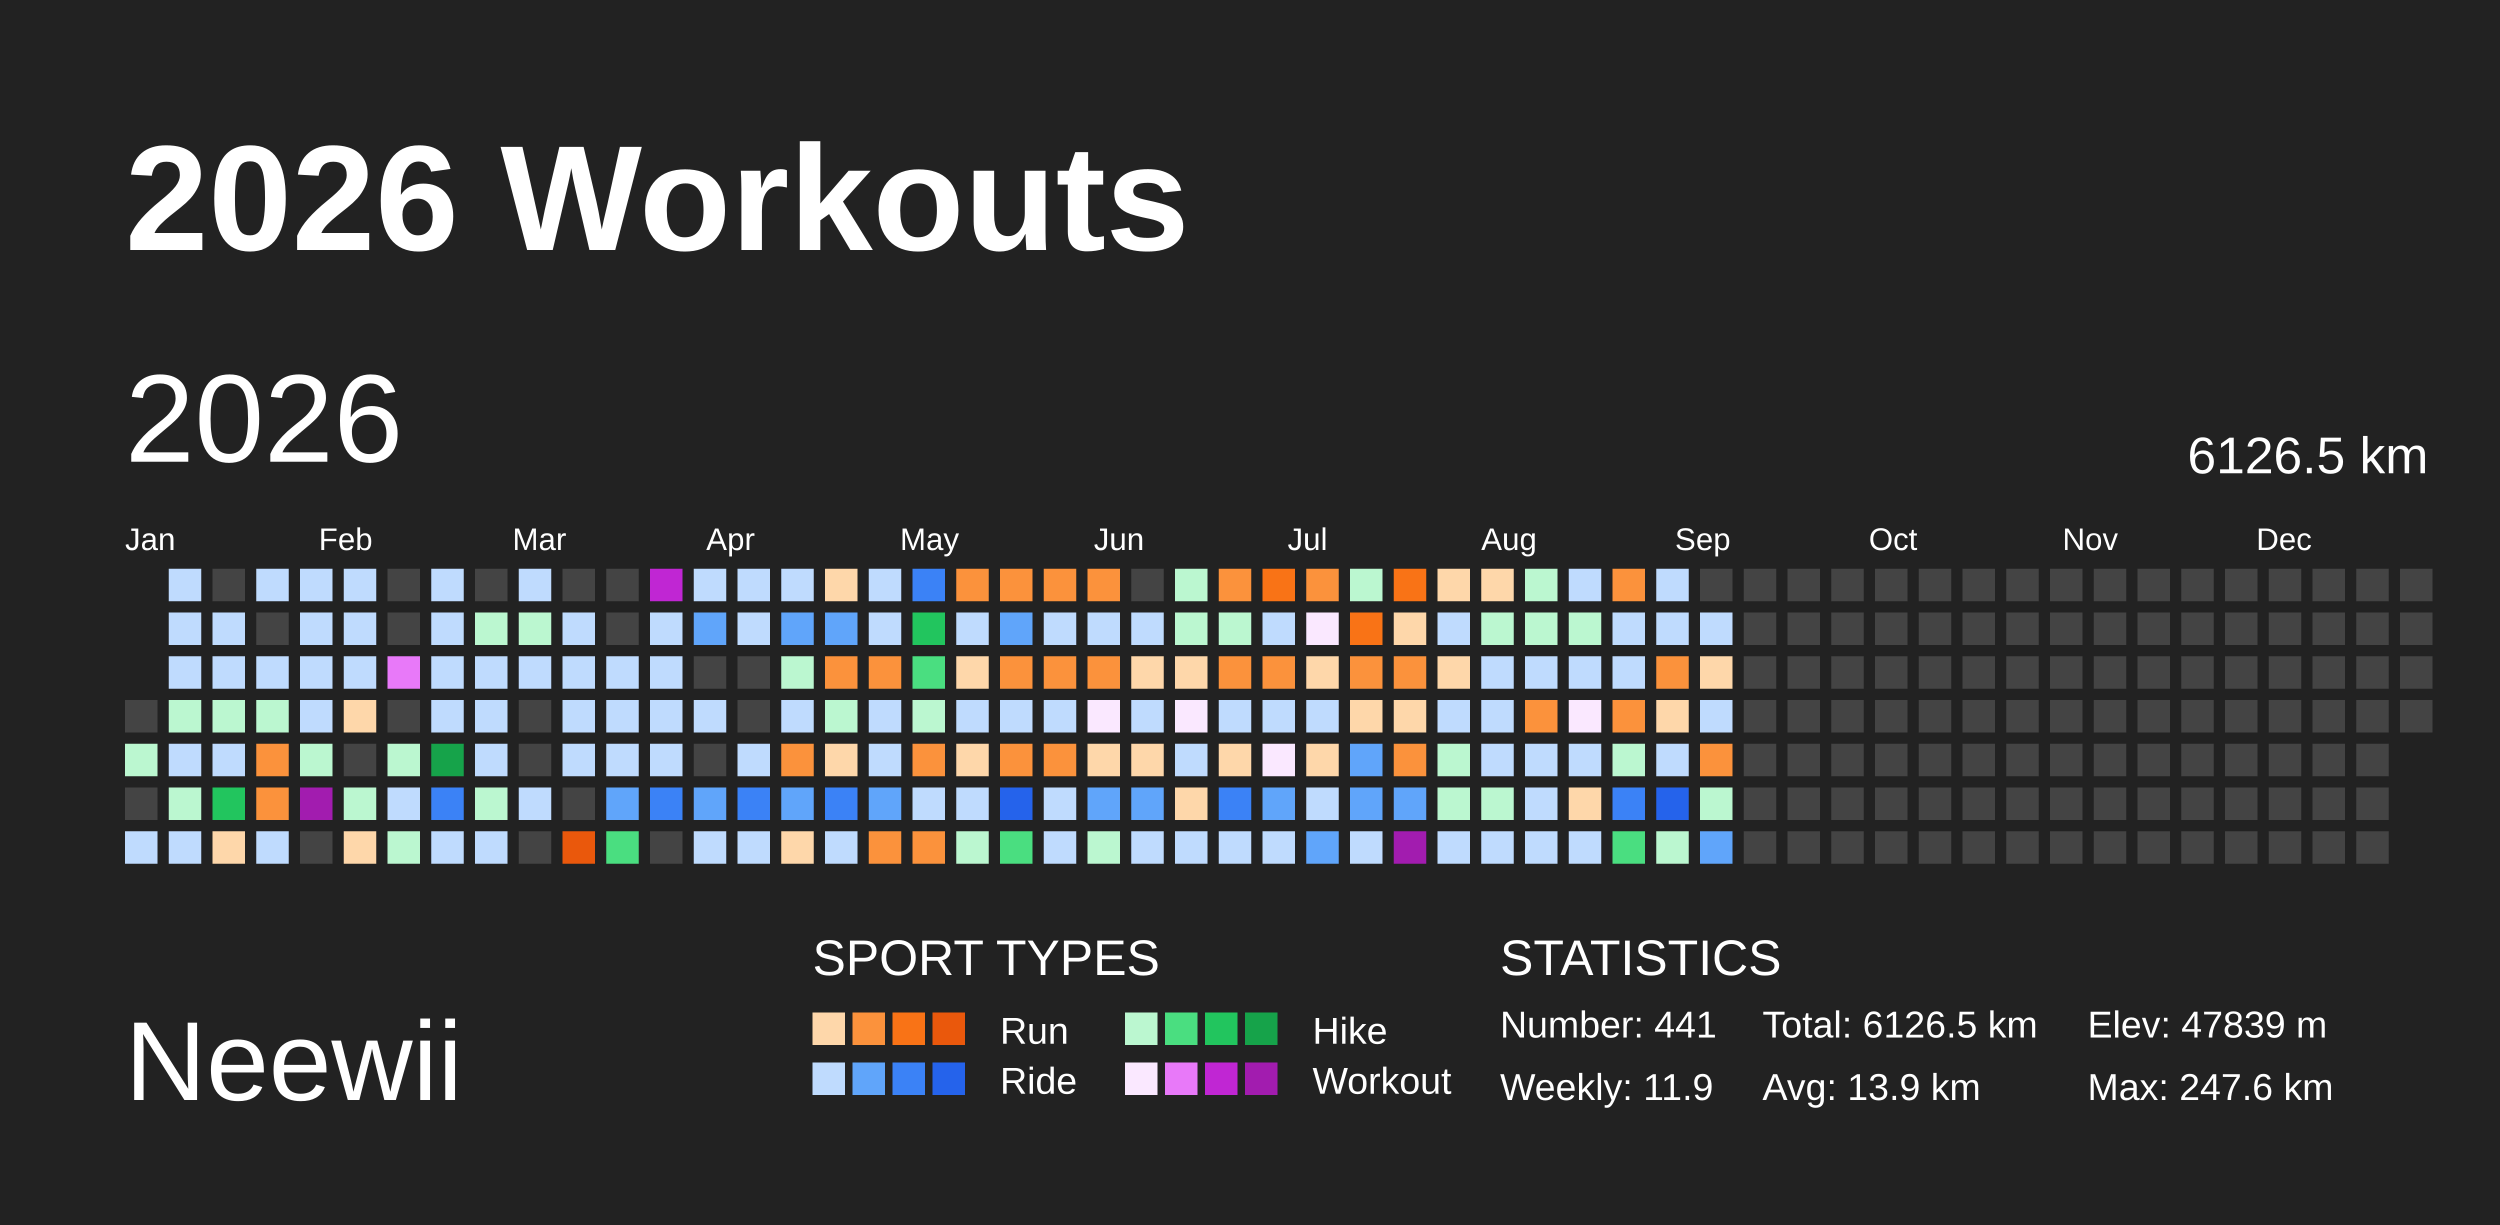
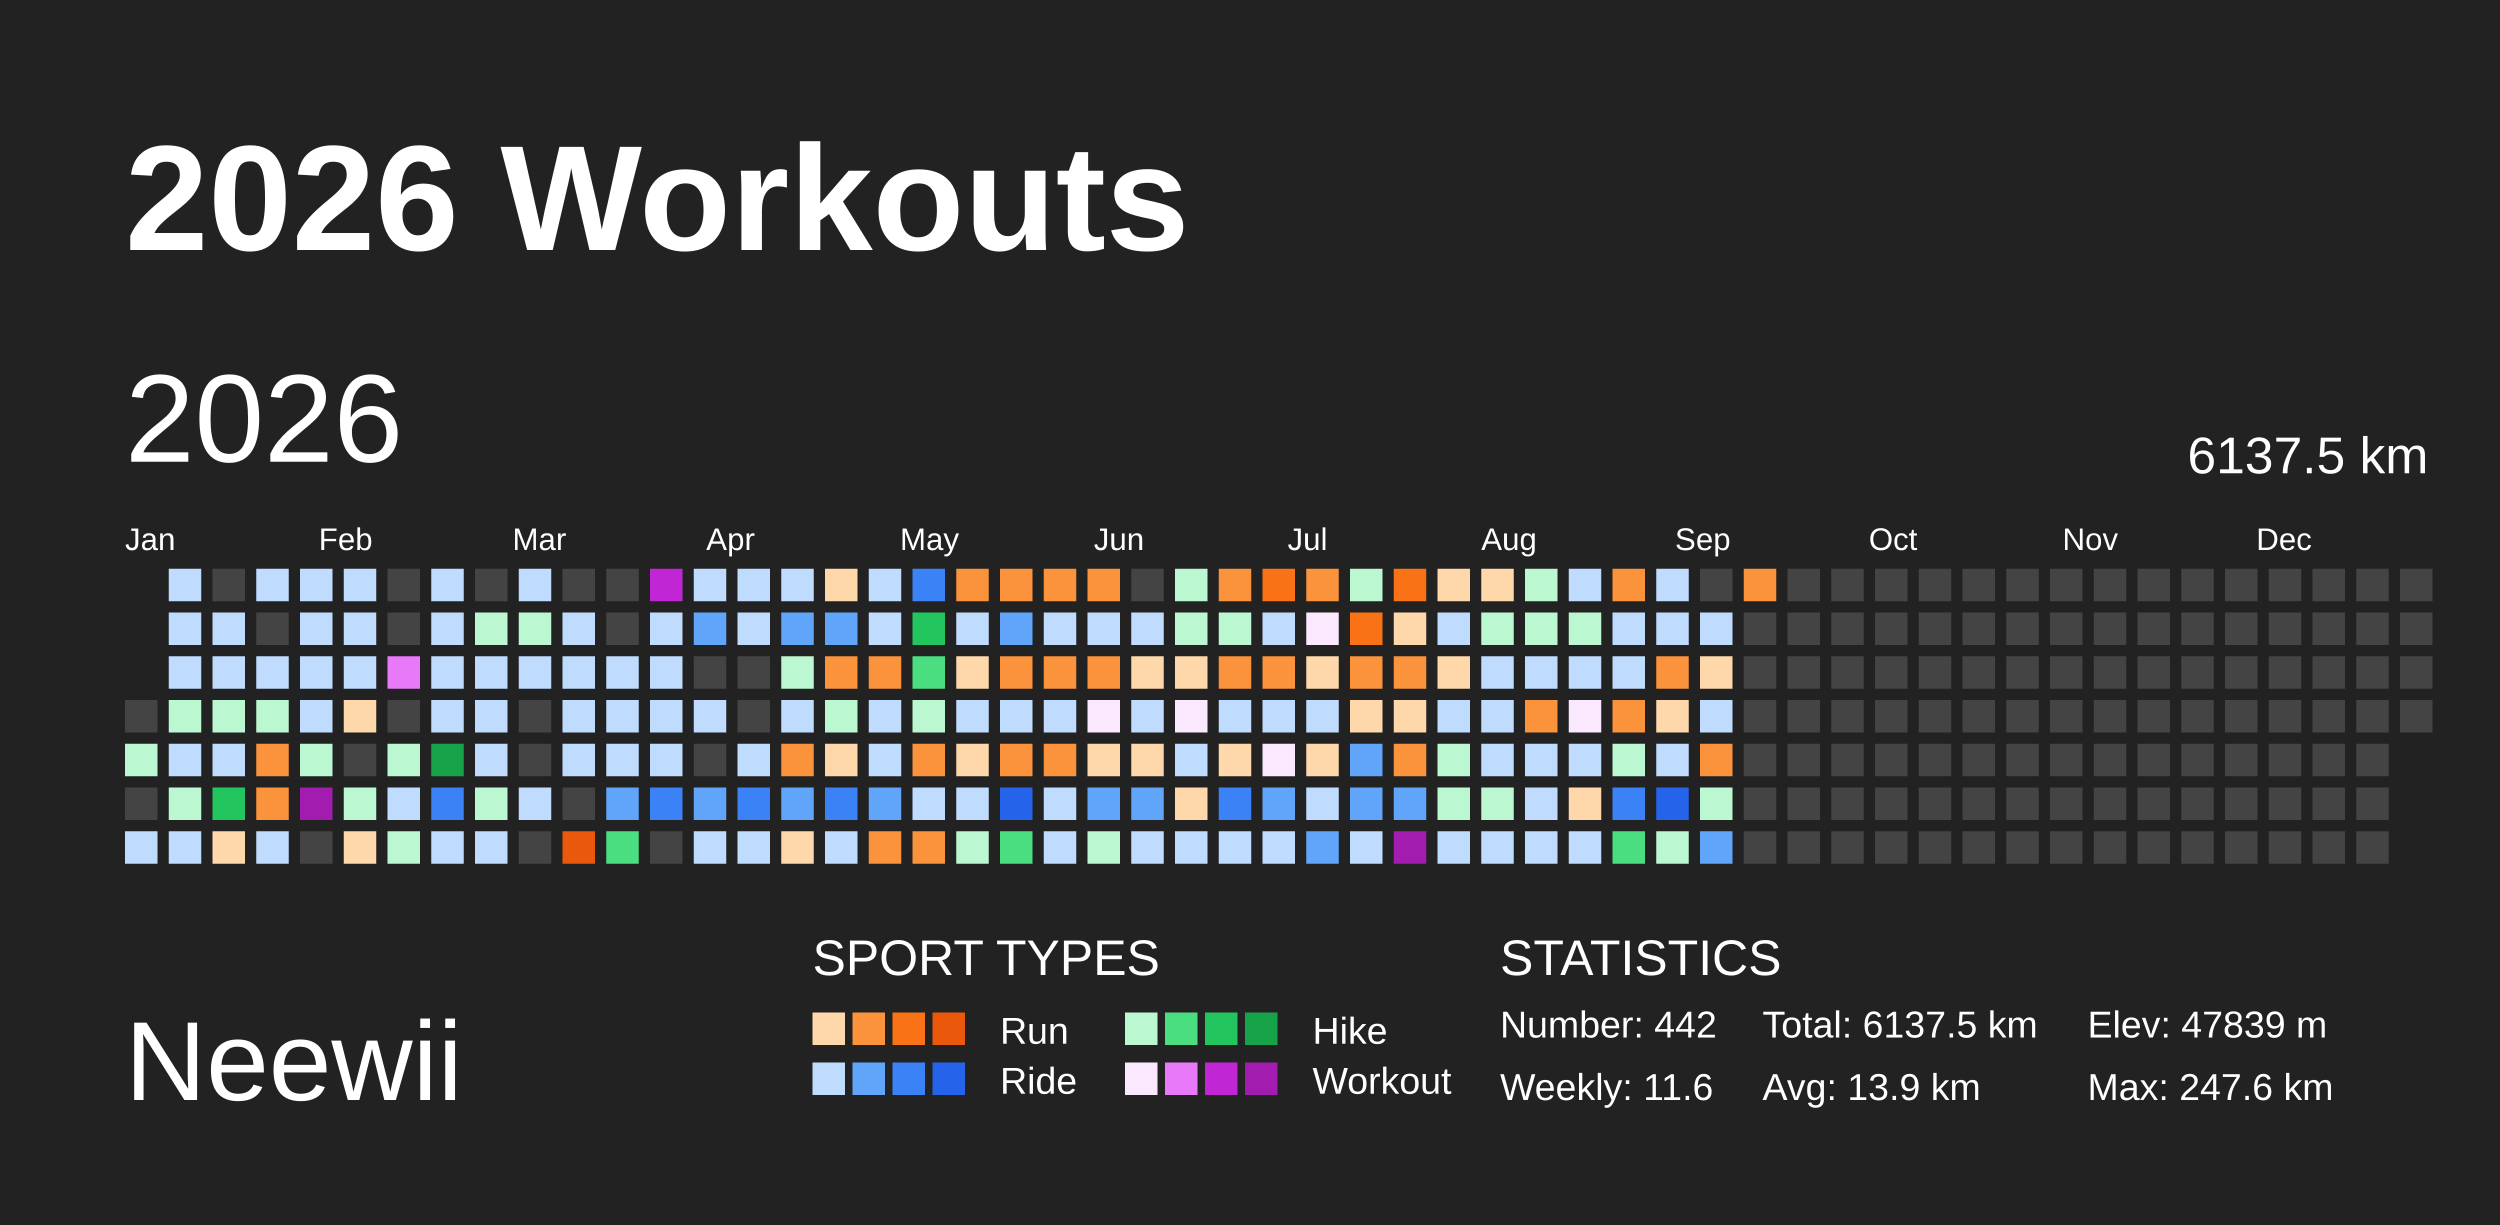
<svg xmlns="http://www.w3.org/2000/svg" baseProfile="full" height="98mm" version="1.1" viewBox="0,0,200,98" width="200mm">
  <defs />
  <rect fill="#222222" height="98" width="200" x="0" y="0" />
  <text fill="#FFFFFF" style="font-size:12px; font-family:Arial; font-weight:bold;" x="10" y="20">2026 Workouts</text>
  <text fill="#FFFFFF" style="font-size:9px; font-family:Arial" x="10" y="88">Neewii</text>
  <text fill="#FFFFFF" style="font-size:4px; font-family:Arial" x="65" y="78">SPORT TYPES</text>
  <rect fill="#fed7aa" height="2.6" width="2.6" x="65.0" y="81" />
  <rect fill="#fb923c" height="2.6" width="2.6" x="68.2" y="81" />
  <rect fill="#f97316" height="2.6" width="2.6" x="71.4" y="81" />
  <rect fill="#ea580c" height="2.6" width="2.6" x="74.6" y="81" />
  <text fill="#FFFFFF" style="font-size:3px; font-family:Arial" x="80" y="83.5">Run</text>
  <rect fill="#bbf7d0" height="2.6" width="2.6" x="90.0" y="81" />
  <rect fill="#4ade80" height="2.6" width="2.6" x="93.2" y="81" />
  <rect fill="#22c55e" height="2.6" width="2.6" x="96.4" y="81" />
  <rect fill="#16a34a" height="2.6" width="2.6" x="99.6" y="81" />
  <text fill="#FFFFFF" style="font-size:3px; font-family:Arial" x="105" y="83.5">Hike</text>
  <rect fill="#bfdbfe" height="2.6" width="2.6" x="65.0" y="85" />
  <rect fill="#60a5fa" height="2.6" width="2.6" x="68.2" y="85" />
  <rect fill="#3b82f6" height="2.6" width="2.6" x="71.4" y="85" />
  <rect fill="#2563eb" height="2.6" width="2.6" x="74.6" y="85" />
  <text fill="#FFFFFF" style="font-size:3px; font-family:Arial" x="80" y="87.5">Ride</text>
  <rect fill="#fae8ff" height="2.6" width="2.6" x="90.0" y="85" />
  <rect fill="#e879f9" height="2.6" width="2.6" x="93.2" y="85" />
  <rect fill="#c026d3" height="2.6" width="2.6" x="96.4" y="85" />
  <rect fill="#a21caf" height="2.6" width="2.6" x="99.6" y="85" />
  <text fill="#FFFFFF" style="font-size:3px; font-family:Arial" x="105" y="87.5">Workout</text>
  <text fill="#FFFFFF" style="font-size:4px; font-family:Arial" x="120" y="78">STATISTICS</text>
-   <text fill="#FFFFFF" style="font-size:3px; font-family:Arial" x="120" y="83">Number: 441</text>
-   <text fill="#FFFFFF" style="font-size:3px; font-family:Arial" x="120" y="88">Weekly: 11.9</text>
-   <text fill="#FFFFFF" style="font-size:3px; font-family:Arial" x="141" y="83">Total: 6126.5 km</text>
+   <text fill="#FFFFFF" style="font-size:3px; font-family:Arial" x="120" y="83">Number: 442</text>
+   <text fill="#FFFFFF" style="font-size:3px; font-family:Arial" x="120" y="88">Weekly: 11.6</text>
+   <text fill="#FFFFFF" style="font-size:3px; font-family:Arial" x="141" y="83">Total: 6137.5 km</text>
  <text fill="#FFFFFF" style="font-size:3px; font-family:Arial" x="141" y="88">Avg: 13.9 km</text>
  <text fill="#FFFFFF" style="font-size:3px; font-family:Arial" x="167" y="83">Elev: 47839 m</text>
  <text fill="#FFFFFF" style="font-size:3px; font-family:Arial" x="167" y="88">Max: 247.6 km</text>
  <text dominant-baseline="hanging" fill="#FFFFFF" style="font-size:10.0px; font-family:Arial;" x="10" y="30">2026</text>
-   <text dominant-baseline="hanging" fill="#FFFFFF" style="font-size:4.125px; font-family:Arial;" x="175" y="35">6126.5 km</text>
+   <text dominant-baseline="hanging" fill="#FFFFFF" style="font-size:4.125px; font-family:Arial;" x="175" y="35">6137.5 km</text>
  <text fill="#FFFFFF" style="font-size:2.5px; font-family:Arial" x="10.0" y="44">Jan</text>
  <text fill="#FFFFFF" style="font-size:2.5px; font-family:Arial" x="25.5" y="44">Feb</text>
  <text fill="#FFFFFF" style="font-size:2.5px; font-family:Arial" x="41.0" y="44">Mar</text>
  <text fill="#FFFFFF" style="font-size:2.5px; font-family:Arial" x="56.5" y="44">Apr</text>
  <text fill="#FFFFFF" style="font-size:2.5px; font-family:Arial" x="72.0" y="44">May</text>
  <text fill="#FFFFFF" style="font-size:2.5px; font-family:Arial" x="87.5" y="44">Jun</text>
  <text fill="#FFFFFF" style="font-size:2.5px; font-family:Arial" x="103.0" y="44">Jul</text>
  <text fill="#FFFFFF" style="font-size:2.5px; font-family:Arial" x="118.5" y="44">Aug</text>
  <text fill="#FFFFFF" style="font-size:2.5px; font-family:Arial" x="134.0" y="44">Sep</text>
  <text fill="#FFFFFF" style="font-size:2.5px; font-family:Arial" x="149.5" y="44">Oct</text>
  <text fill="#FFFFFF" style="font-size:2.5px; font-family:Arial" x="165.0" y="44">Nov</text>
  <text fill="#FFFFFF" style="font-size:2.5px; font-family:Arial" x="180.5" y="44">Dec</text>
  <rect fill="#444444" height="2.6" width="2.6" x="10.0" y="56.0" />
  <rect fill="#bbf7d0" height="2.6" width="2.6" x="10.0" y="59.5" />
  <rect fill="#444444" height="2.6" width="2.6" x="10.0" y="63.0" />
  <rect fill="#bfdbfe" height="2.6" width="2.6" x="10.0" y="66.5" />
  <rect fill="#bfdbfe" height="2.6" width="2.6" x="13.5" y="45.5" />
  <rect fill="#bfdbfe" height="2.6" width="2.6" x="13.5" y="49.0" />
  <rect fill="#bfdbfe" height="2.6" width="2.6" x="13.5" y="52.5" />
  <rect fill="#bbf7d0" height="2.6" width="2.6" x="13.5" y="56.0" />
  <rect fill="#bfdbfe" height="2.6" width="2.6" x="13.5" y="59.5" />
  <rect fill="#bbf7d0" height="2.6" width="2.6" x="13.5" y="63.0" />
  <rect fill="#bfdbfe" height="2.6" width="2.6" x="13.5" y="66.5" />
  <rect fill="#444444" height="2.6" width="2.6" x="17.0" y="45.5" />
  <rect fill="#bfdbfe" height="2.6" width="2.6" x="17.0" y="49.0" />
  <rect fill="#bfdbfe" height="2.6" width="2.6" x="17.0" y="52.5" />
  <rect fill="#bbf7d0" height="2.6" width="2.6" x="17.0" y="56.0" />
  <rect fill="#bfdbfe" height="2.6" width="2.6" x="17.0" y="59.5" />
  <rect fill="#22c55e" height="2.6" width="2.6" x="17.0" y="63.0" />
  <rect fill="#fed7aa" height="2.6" width="2.6" x="17.0" y="66.5" />
  <rect fill="#bfdbfe" height="2.6" width="2.6" x="20.5" y="45.5" />
  <rect fill="#444444" height="2.6" width="2.6" x="20.5" y="49.0" />
  <rect fill="#bfdbfe" height="2.6" width="2.6" x="20.5" y="52.5" />
  <rect fill="#bbf7d0" height="2.6" width="2.6" x="20.5" y="56.0" />
  <rect fill="#fb923c" height="2.6" width="2.6" x="20.5" y="59.5" />
  <rect fill="#fb923c" height="2.6" width="2.6" x="20.5" y="63.0" />
  <rect fill="#bfdbfe" height="2.6" width="2.6" x="20.5" y="66.5" />
  <rect fill="#bfdbfe" height="2.6" width="2.6" x="24.0" y="45.5" />
  <rect fill="#bfdbfe" height="2.6" width="2.6" x="24.0" y="49.0" />
  <rect fill="#bfdbfe" height="2.6" width="2.6" x="24.0" y="52.5" />
  <rect fill="#bfdbfe" height="2.6" width="2.6" x="24.0" y="56.0" />
  <rect fill="#bbf7d0" height="2.6" width="2.6" x="24.0" y="59.5" />
  <rect fill="#a21caf" height="2.6" width="2.6" x="24.0" y="63.0" />
  <rect fill="#444444" height="2.6" width="2.6" x="24.0" y="66.5" />
  <rect fill="#bfdbfe" height="2.6" width="2.6" x="27.5" y="45.5" />
  <rect fill="#bfdbfe" height="2.6" width="2.6" x="27.5" y="49.0" />
  <rect fill="#bfdbfe" height="2.6" width="2.6" x="27.5" y="52.5" />
  <rect fill="#fed7aa" height="2.6" width="2.6" x="27.5" y="56.0" />
  <rect fill="#444444" height="2.6" width="2.6" x="27.5" y="59.5" />
  <rect fill="#bbf7d0" height="2.6" width="2.6" x="27.5" y="63.0" />
  <rect fill="#fed7aa" height="2.6" width="2.6" x="27.5" y="66.5" />
  <rect fill="#444444" height="2.6" width="2.6" x="31.0" y="45.5" />
  <rect fill="#444444" height="2.6" width="2.6" x="31.0" y="49.0" />
  <rect fill="#e879f9" height="2.6" width="2.6" x="31.0" y="52.5" />
  <rect fill="#444444" height="2.6" width="2.6" x="31.0" y="56.0" />
  <rect fill="#bbf7d0" height="2.6" width="2.6" x="31.0" y="59.5" />
  <rect fill="#bfdbfe" height="2.6" width="2.6" x="31.0" y="63.0" />
  <rect fill="#bbf7d0" height="2.6" width="2.6" x="31.0" y="66.5" />
  <rect fill="#bfdbfe" height="2.6" width="2.6" x="34.5" y="45.5" />
  <rect fill="#bfdbfe" height="2.6" width="2.6" x="34.5" y="49.0" />
  <rect fill="#bfdbfe" height="2.6" width="2.6" x="34.5" y="52.5" />
  <rect fill="#bfdbfe" height="2.6" width="2.6" x="34.5" y="56.0" />
  <rect fill="#16a34a" height="2.6" width="2.6" x="34.5" y="59.5" />
  <rect fill="#3b82f6" height="2.6" width="2.6" x="34.5" y="63.0" />
  <rect fill="#bfdbfe" height="2.6" width="2.6" x="34.5" y="66.5" />
  <rect fill="#444444" height="2.6" width="2.6" x="38.0" y="45.5" />
  <rect fill="#bbf7d0" height="2.6" width="2.6" x="38.0" y="49.0" />
  <rect fill="#bfdbfe" height="2.6" width="2.6" x="38.0" y="52.5" />
  <rect fill="#bfdbfe" height="2.6" width="2.6" x="38.0" y="56.0" />
  <rect fill="#bfdbfe" height="2.6" width="2.6" x="38.0" y="59.5" />
  <rect fill="#bbf7d0" height="2.6" width="2.6" x="38.0" y="63.0" />
  <rect fill="#bfdbfe" height="2.6" width="2.6" x="38.0" y="66.5" />
  <rect fill="#bfdbfe" height="2.6" width="2.6" x="41.5" y="45.5" />
  <rect fill="#bbf7d0" height="2.6" width="2.6" x="41.5" y="49.0" />
  <rect fill="#bfdbfe" height="2.6" width="2.6" x="41.5" y="52.5" />
  <rect fill="#444444" height="2.6" width="2.6" x="41.5" y="56.0" />
  <rect fill="#444444" height="2.6" width="2.6" x="41.5" y="59.5" />
  <rect fill="#bfdbfe" height="2.6" width="2.6" x="41.5" y="63.0" />
  <rect fill="#444444" height="2.6" width="2.6" x="41.5" y="66.5" />
  <rect fill="#444444" height="2.6" width="2.6" x="45.0" y="45.5" />
  <rect fill="#bfdbfe" height="2.6" width="2.6" x="45.0" y="49.0" />
  <rect fill="#bfdbfe" height="2.6" width="2.6" x="45.0" y="52.5" />
  <rect fill="#bfdbfe" height="2.6" width="2.6" x="45.0" y="56.0" />
  <rect fill="#bfdbfe" height="2.6" width="2.6" x="45.0" y="59.5" />
  <rect fill="#444444" height="2.6" width="2.6" x="45.0" y="63.0" />
  <rect fill="#ea580c" height="2.6" width="2.6" x="45.0" y="66.5" />
  <rect fill="#444444" height="2.6" width="2.6" x="48.5" y="45.5" />
  <rect fill="#444444" height="2.6" width="2.6" x="48.5" y="49.0" />
  <rect fill="#bfdbfe" height="2.6" width="2.6" x="48.5" y="52.5" />
  <rect fill="#bfdbfe" height="2.6" width="2.6" x="48.5" y="56.0" />
  <rect fill="#bfdbfe" height="2.6" width="2.6" x="48.5" y="59.5" />
  <rect fill="#60a5fa" height="2.6" width="2.6" x="48.5" y="63.0" />
  <rect fill="#4ade80" height="2.6" width="2.6" x="48.5" y="66.5" />
  <rect fill="#c026d3" height="2.6" width="2.6" x="52.0" y="45.5" />
  <rect fill="#bfdbfe" height="2.6" width="2.6" x="52.0" y="49.0" />
  <rect fill="#bfdbfe" height="2.6" width="2.6" x="52.0" y="52.5" />
  <rect fill="#bfdbfe" height="2.6" width="2.6" x="52.0" y="56.0" />
  <rect fill="#bfdbfe" height="2.6" width="2.6" x="52.0" y="59.5" />
  <rect fill="#3b82f6" height="2.6" width="2.6" x="52.0" y="63.0" />
  <rect fill="#444444" height="2.6" width="2.6" x="52.0" y="66.5" />
  <rect fill="#bfdbfe" height="2.6" width="2.6" x="55.5" y="45.5" />
  <rect fill="#60a5fa" height="2.6" width="2.6" x="55.5" y="49.0" />
  <rect fill="#444444" height="2.6" width="2.6" x="55.5" y="52.5" />
  <rect fill="#bfdbfe" height="2.6" width="2.6" x="55.5" y="56.0" />
  <rect fill="#444444" height="2.6" width="2.6" x="55.5" y="59.5" />
  <rect fill="#60a5fa" height="2.6" width="2.6" x="55.5" y="63.0" />
  <rect fill="#bfdbfe" height="2.6" width="2.6" x="55.5" y="66.5" />
  <rect fill="#bfdbfe" height="2.6" width="2.6" x="59.0" y="45.5" />
  <rect fill="#bfdbfe" height="2.6" width="2.6" x="59.0" y="49.0" />
  <rect fill="#444444" height="2.6" width="2.6" x="59.0" y="52.5" />
  <rect fill="#444444" height="2.6" width="2.6" x="59.0" y="56.0" />
  <rect fill="#bfdbfe" height="2.6" width="2.6" x="59.0" y="59.5" />
  <rect fill="#3b82f6" height="2.6" width="2.6" x="59.0" y="63.0" />
  <rect fill="#bfdbfe" height="2.6" width="2.6" x="59.0" y="66.5" />
  <rect fill="#bfdbfe" height="2.6" width="2.6" x="62.5" y="45.5" />
  <rect fill="#60a5fa" height="2.6" width="2.6" x="62.5" y="49.0" />
  <rect fill="#bbf7d0" height="2.6" width="2.6" x="62.5" y="52.5" />
  <rect fill="#bfdbfe" height="2.6" width="2.6" x="62.5" y="56.0" />
  <rect fill="#fb923c" height="2.6" width="2.6" x="62.5" y="59.5" />
  <rect fill="#60a5fa" height="2.6" width="2.6" x="62.5" y="63.0" />
  <rect fill="#fed7aa" height="2.6" width="2.6" x="62.5" y="66.5" />
  <rect fill="#fed7aa" height="2.6" width="2.6" x="66.0" y="45.5" />
  <rect fill="#60a5fa" height="2.6" width="2.6" x="66.0" y="49.0" />
  <rect fill="#fb923c" height="2.6" width="2.6" x="66.0" y="52.5" />
  <rect fill="#bbf7d0" height="2.6" width="2.6" x="66.0" y="56.0" />
  <rect fill="#fed7aa" height="2.6" width="2.6" x="66.0" y="59.5" />
  <rect fill="#3b82f6" height="2.6" width="2.6" x="66.0" y="63.0" />
  <rect fill="#bfdbfe" height="2.6" width="2.6" x="66.0" y="66.5" />
  <rect fill="#bfdbfe" height="2.6" width="2.6" x="69.5" y="45.5" />
  <rect fill="#bfdbfe" height="2.6" width="2.6" x="69.5" y="49.0" />
  <rect fill="#fb923c" height="2.6" width="2.6" x="69.5" y="52.5" />
  <rect fill="#bfdbfe" height="2.6" width="2.6" x="69.5" y="56.0" />
  <rect fill="#bfdbfe" height="2.6" width="2.6" x="69.5" y="59.5" />
  <rect fill="#60a5fa" height="2.6" width="2.6" x="69.5" y="63.0" />
  <rect fill="#fb923c" height="2.6" width="2.6" x="69.5" y="66.5" />
  <rect fill="#3b82f6" height="2.6" width="2.6" x="73.0" y="45.5" />
  <rect fill="#22c55e" height="2.6" width="2.6" x="73.0" y="49.0" />
  <rect fill="#4ade80" height="2.6" width="2.6" x="73.0" y="52.5" />
  <rect fill="#bbf7d0" height="2.6" width="2.6" x="73.0" y="56.0" />
  <rect fill="#fb923c" height="2.6" width="2.6" x="73.0" y="59.5" />
  <rect fill="#bfdbfe" height="2.6" width="2.6" x="73.0" y="63.0" />
  <rect fill="#fb923c" height="2.6" width="2.6" x="73.0" y="66.5" />
  <rect fill="#fb923c" height="2.6" width="2.6" x="76.5" y="45.5" />
  <rect fill="#bfdbfe" height="2.6" width="2.6" x="76.5" y="49.0" />
  <rect fill="#fed7aa" height="2.6" width="2.6" x="76.5" y="52.5" />
  <rect fill="#bfdbfe" height="2.6" width="2.6" x="76.5" y="56.0" />
  <rect fill="#fed7aa" height="2.6" width="2.6" x="76.5" y="59.5" />
  <rect fill="#bfdbfe" height="2.6" width="2.6" x="76.5" y="63.0" />
  <rect fill="#bbf7d0" height="2.6" width="2.6" x="76.5" y="66.5" />
  <rect fill="#fb923c" height="2.6" width="2.6" x="80.0" y="45.5" />
  <rect fill="#60a5fa" height="2.6" width="2.6" x="80.0" y="49.0" />
  <rect fill="#fb923c" height="2.6" width="2.6" x="80.0" y="52.5" />
  <rect fill="#bfdbfe" height="2.6" width="2.6" x="80.0" y="56.0" />
  <rect fill="#fb923c" height="2.6" width="2.6" x="80.0" y="59.5" />
  <rect fill="#2563eb" height="2.6" width="2.6" x="80.0" y="63.0" />
  <rect fill="#4ade80" height="2.6" width="2.6" x="80.0" y="66.5" />
  <rect fill="#fb923c" height="2.6" width="2.6" x="83.5" y="45.5" />
  <rect fill="#bfdbfe" height="2.6" width="2.6" x="83.5" y="49.0" />
  <rect fill="#fb923c" height="2.6" width="2.6" x="83.5" y="52.5" />
  <rect fill="#bfdbfe" height="2.6" width="2.6" x="83.5" y="56.0" />
  <rect fill="#fb923c" height="2.6" width="2.6" x="83.5" y="59.5" />
  <rect fill="#bfdbfe" height="2.6" width="2.6" x="83.5" y="63.0" />
  <rect fill="#bfdbfe" height="2.6" width="2.6" x="83.5" y="66.5" />
  <rect fill="#fb923c" height="2.6" width="2.6" x="87.0" y="45.5" />
  <rect fill="#bfdbfe" height="2.6" width="2.6" x="87.0" y="49.0" />
  <rect fill="#fb923c" height="2.6" width="2.6" x="87.0" y="52.5" />
  <rect fill="#fae8ff" height="2.6" width="2.6" x="87.0" y="56.0" />
  <rect fill="#fed7aa" height="2.6" width="2.6" x="87.0" y="59.5" />
  <rect fill="#60a5fa" height="2.6" width="2.6" x="87.0" y="63.0" />
  <rect fill="#bbf7d0" height="2.6" width="2.6" x="87.0" y="66.5" />
  <rect fill="#444444" height="2.6" width="2.6" x="90.5" y="45.5" />
  <rect fill="#bfdbfe" height="2.6" width="2.6" x="90.5" y="49.0" />
  <rect fill="#fed7aa" height="2.6" width="2.6" x="90.5" y="52.5" />
  <rect fill="#bfdbfe" height="2.6" width="2.6" x="90.5" y="56.0" />
  <rect fill="#fed7aa" height="2.6" width="2.6" x="90.5" y="59.5" />
  <rect fill="#60a5fa" height="2.6" width="2.6" x="90.5" y="63.0" />
  <rect fill="#bfdbfe" height="2.6" width="2.6" x="90.5" y="66.5" />
  <rect fill="#bbf7d0" height="2.6" width="2.6" x="94.0" y="45.5" />
  <rect fill="#bbf7d0" height="2.6" width="2.6" x="94.0" y="49.0" />
  <rect fill="#fed7aa" height="2.6" width="2.6" x="94.0" y="52.5" />
  <rect fill="#fae8ff" height="2.6" width="2.6" x="94.0" y="56.0" />
  <rect fill="#bfdbfe" height="2.6" width="2.6" x="94.0" y="59.5" />
  <rect fill="#fed7aa" height="2.6" width="2.6" x="94.0" y="63.0" />
  <rect fill="#bfdbfe" height="2.6" width="2.6" x="94.0" y="66.5" />
  <rect fill="#fb923c" height="2.6" width="2.6" x="97.5" y="45.5" />
  <rect fill="#bbf7d0" height="2.6" width="2.6" x="97.5" y="49.0" />
  <rect fill="#fb923c" height="2.6" width="2.6" x="97.5" y="52.5" />
  <rect fill="#bfdbfe" height="2.6" width="2.6" x="97.5" y="56.0" />
  <rect fill="#fed7aa" height="2.6" width="2.6" x="97.5" y="59.5" />
  <rect fill="#3b82f6" height="2.6" width="2.6" x="97.5" y="63.0" />
  <rect fill="#bfdbfe" height="2.6" width="2.6" x="97.5" y="66.5" />
  <rect fill="#f97316" height="2.6" width="2.6" x="101.0" y="45.5" />
  <rect fill="#bfdbfe" height="2.6" width="2.6" x="101.0" y="49.0" />
  <rect fill="#fb923c" height="2.6" width="2.6" x="101.0" y="52.5" />
  <rect fill="#bfdbfe" height="2.6" width="2.6" x="101.0" y="56.0" />
  <rect fill="#fae8ff" height="2.6" width="2.6" x="101.0" y="59.5" />
  <rect fill="#60a5fa" height="2.6" width="2.6" x="101.0" y="63.0" />
  <rect fill="#bfdbfe" height="2.6" width="2.6" x="101.0" y="66.5" />
  <rect fill="#fb923c" height="2.6" width="2.6" x="104.5" y="45.5" />
  <rect fill="#fae8ff" height="2.6" width="2.6" x="104.5" y="49.0" />
  <rect fill="#fed7aa" height="2.6" width="2.6" x="104.5" y="52.5" />
  <rect fill="#bfdbfe" height="2.6" width="2.6" x="104.5" y="56.0" />
  <rect fill="#fed7aa" height="2.6" width="2.6" x="104.5" y="59.5" />
  <rect fill="#bfdbfe" height="2.6" width="2.6" x="104.5" y="63.0" />
  <rect fill="#60a5fa" height="2.6" width="2.6" x="104.5" y="66.5" />
  <rect fill="#bbf7d0" height="2.6" width="2.6" x="108.0" y="45.5" />
  <rect fill="#f97316" height="2.6" width="2.6" x="108.0" y="49.0" />
  <rect fill="#fb923c" height="2.6" width="2.6" x="108.0" y="52.5" />
  <rect fill="#fed7aa" height="2.6" width="2.6" x="108.0" y="56.0" />
  <rect fill="#60a5fa" height="2.6" width="2.6" x="108.0" y="59.5" />
  <rect fill="#60a5fa" height="2.6" width="2.6" x="108.0" y="63.0" />
  <rect fill="#bfdbfe" height="2.6" width="2.6" x="108.0" y="66.5" />
  <rect fill="#f97316" height="2.6" width="2.6" x="111.5" y="45.5" />
  <rect fill="#fed7aa" height="2.6" width="2.6" x="111.5" y="49.0" />
  <rect fill="#fb923c" height="2.6" width="2.6" x="111.5" y="52.5" />
  <rect fill="#fed7aa" height="2.6" width="2.6" x="111.5" y="56.0" />
  <rect fill="#fb923c" height="2.6" width="2.6" x="111.5" y="59.5" />
  <rect fill="#60a5fa" height="2.6" width="2.6" x="111.5" y="63.0" />
  <rect fill="#a21caf" height="2.6" width="2.6" x="111.5" y="66.5" />
  <rect fill="#fed7aa" height="2.6" width="2.6" x="115.0" y="45.5" />
  <rect fill="#bfdbfe" height="2.6" width="2.6" x="115.0" y="49.0" />
  <rect fill="#fed7aa" height="2.6" width="2.6" x="115.0" y="52.5" />
  <rect fill="#bfdbfe" height="2.6" width="2.6" x="115.0" y="56.0" />
  <rect fill="#bbf7d0" height="2.6" width="2.6" x="115.0" y="59.5" />
  <rect fill="#bbf7d0" height="2.6" width="2.6" x="115.0" y="63.0" />
  <rect fill="#bfdbfe" height="2.6" width="2.6" x="115.0" y="66.5" />
  <rect fill="#fed7aa" height="2.6" width="2.6" x="118.5" y="45.5" />
  <rect fill="#bbf7d0" height="2.6" width="2.6" x="118.5" y="49.0" />
  <rect fill="#bfdbfe" height="2.6" width="2.6" x="118.5" y="52.5" />
  <rect fill="#bfdbfe" height="2.6" width="2.6" x="118.5" y="56.0" />
  <rect fill="#bfdbfe" height="2.6" width="2.6" x="118.5" y="59.5" />
  <rect fill="#bbf7d0" height="2.6" width="2.6" x="118.5" y="63.0" />
  <rect fill="#bfdbfe" height="2.6" width="2.6" x="118.5" y="66.5" />
  <rect fill="#bbf7d0" height="2.6" width="2.6" x="122.0" y="45.5" />
  <rect fill="#bbf7d0" height="2.6" width="2.6" x="122.0" y="49.0" />
  <rect fill="#bfdbfe" height="2.6" width="2.6" x="122.0" y="52.5" />
  <rect fill="#fb923c" height="2.6" width="2.6" x="122.0" y="56.0" />
  <rect fill="#bfdbfe" height="2.6" width="2.6" x="122.0" y="59.5" />
  <rect fill="#bfdbfe" height="2.6" width="2.6" x="122.0" y="63.0" />
  <rect fill="#bfdbfe" height="2.6" width="2.6" x="122.0" y="66.5" />
  <rect fill="#bfdbfe" height="2.6" width="2.6" x="125.5" y="45.5" />
  <rect fill="#bbf7d0" height="2.6" width="2.6" x="125.5" y="49.0" />
  <rect fill="#bfdbfe" height="2.6" width="2.6" x="125.5" y="52.5" />
  <rect fill="#fae8ff" height="2.6" width="2.6" x="125.5" y="56.0" />
  <rect fill="#bfdbfe" height="2.6" width="2.6" x="125.5" y="59.5" />
  <rect fill="#fed7aa" height="2.6" width="2.6" x="125.5" y="63.0" />
  <rect fill="#bfdbfe" height="2.6" width="2.6" x="125.5" y="66.5" />
  <rect fill="#fb923c" height="2.6" width="2.6" x="129.0" y="45.5" />
  <rect fill="#bfdbfe" height="2.6" width="2.6" x="129.0" y="49.0" />
  <rect fill="#bfdbfe" height="2.6" width="2.6" x="129.0" y="52.5" />
  <rect fill="#fb923c" height="2.6" width="2.6" x="129.0" y="56.0" />
  <rect fill="#bbf7d0" height="2.6" width="2.6" x="129.0" y="59.5" />
  <rect fill="#3b82f6" height="2.6" width="2.6" x="129.0" y="63.0" />
  <rect fill="#4ade80" height="2.6" width="2.6" x="129.0" y="66.5" />
  <rect fill="#bfdbfe" height="2.6" width="2.6" x="132.5" y="45.5" />
  <rect fill="#bfdbfe" height="2.6" width="2.6" x="132.5" y="49.0" />
  <rect fill="#fb923c" height="2.6" width="2.6" x="132.5" y="52.5" />
  <rect fill="#fed7aa" height="2.6" width="2.6" x="132.5" y="56.0" />
  <rect fill="#bfdbfe" height="2.6" width="2.6" x="132.5" y="59.5" />
  <rect fill="#2563eb" height="2.6" width="2.6" x="132.5" y="63.0" />
  <rect fill="#bbf7d0" height="2.6" width="2.6" x="132.5" y="66.5" />
  <rect fill="#444444" height="2.6" width="2.6" x="136.0" y="45.5" />
  <rect fill="#bfdbfe" height="2.6" width="2.6" x="136.0" y="49.0" />
  <rect fill="#fed7aa" height="2.6" width="2.6" x="136.0" y="52.5" />
  <rect fill="#bfdbfe" height="2.6" width="2.6" x="136.0" y="56.0" />
  <rect fill="#fb923c" height="2.6" width="2.6" x="136.0" y="59.5" />
  <rect fill="#bbf7d0" height="2.6" width="2.6" x="136.0" y="63.0" />
  <rect fill="#60a5fa" height="2.6" width="2.6" x="136.0" y="66.5" />
-   <rect fill="#444444" height="2.6" width="2.6" x="139.5" y="45.5" />
+   <rect fill="#fb923c" height="2.6" width="2.6" x="139.5" y="45.5" />
  <rect fill="#444444" height="2.6" width="2.6" x="139.5" y="49.0" />
  <rect fill="#444444" height="2.6" width="2.6" x="139.5" y="52.5" />
  <rect fill="#444444" height="2.6" width="2.6" x="139.5" y="56.0" />
  <rect fill="#444444" height="2.6" width="2.6" x="139.5" y="59.5" />
  <rect fill="#444444" height="2.6" width="2.6" x="139.5" y="63.0" />
  <rect fill="#444444" height="2.6" width="2.6" x="139.5" y="66.5" />
  <rect fill="#444444" height="2.6" width="2.6" x="143.0" y="45.5" />
  <rect fill="#444444" height="2.6" width="2.6" x="143.0" y="49.0" />
  <rect fill="#444444" height="2.6" width="2.6" x="143.0" y="52.5" />
  <rect fill="#444444" height="2.6" width="2.6" x="143.0" y="56.0" />
  <rect fill="#444444" height="2.6" width="2.6" x="143.0" y="59.5" />
  <rect fill="#444444" height="2.6" width="2.6" x="143.0" y="63.0" />
  <rect fill="#444444" height="2.6" width="2.6" x="143.0" y="66.5" />
  <rect fill="#444444" height="2.6" width="2.6" x="146.5" y="45.5" />
  <rect fill="#444444" height="2.6" width="2.6" x="146.5" y="49.0" />
  <rect fill="#444444" height="2.6" width="2.6" x="146.5" y="52.5" />
  <rect fill="#444444" height="2.6" width="2.6" x="146.5" y="56.0" />
  <rect fill="#444444" height="2.6" width="2.6" x="146.5" y="59.5" />
  <rect fill="#444444" height="2.6" width="2.6" x="146.5" y="63.0" />
  <rect fill="#444444" height="2.6" width="2.6" x="146.5" y="66.5" />
  <rect fill="#444444" height="2.6" width="2.6" x="150.0" y="45.5" />
  <rect fill="#444444" height="2.6" width="2.6" x="150.0" y="49.0" />
  <rect fill="#444444" height="2.6" width="2.6" x="150.0" y="52.5" />
  <rect fill="#444444" height="2.6" width="2.6" x="150.0" y="56.0" />
  <rect fill="#444444" height="2.6" width="2.6" x="150.0" y="59.5" />
  <rect fill="#444444" height="2.6" width="2.6" x="150.0" y="63.0" />
  <rect fill="#444444" height="2.6" width="2.6" x="150.0" y="66.5" />
  <rect fill="#444444" height="2.6" width="2.6" x="153.5" y="45.5" />
  <rect fill="#444444" height="2.6" width="2.6" x="153.5" y="49.0" />
  <rect fill="#444444" height="2.6" width="2.6" x="153.5" y="52.5" />
  <rect fill="#444444" height="2.6" width="2.6" x="153.5" y="56.0" />
  <rect fill="#444444" height="2.6" width="2.6" x="153.5" y="59.5" />
  <rect fill="#444444" height="2.6" width="2.6" x="153.5" y="63.0" />
  <rect fill="#444444" height="2.6" width="2.6" x="153.5" y="66.5" />
  <rect fill="#444444" height="2.6" width="2.6" x="157.0" y="45.5" />
  <rect fill="#444444" height="2.6" width="2.6" x="157.0" y="49.0" />
  <rect fill="#444444" height="2.6" width="2.6" x="157.0" y="52.5" />
  <rect fill="#444444" height="2.6" width="2.6" x="157.0" y="56.0" />
  <rect fill="#444444" height="2.6" width="2.6" x="157.0" y="59.5" />
  <rect fill="#444444" height="2.6" width="2.6" x="157.0" y="63.0" />
  <rect fill="#444444" height="2.6" width="2.6" x="157.0" y="66.5" />
  <rect fill="#444444" height="2.6" width="2.6" x="160.5" y="45.5" />
  <rect fill="#444444" height="2.6" width="2.6" x="160.5" y="49.0" />
  <rect fill="#444444" height="2.6" width="2.6" x="160.5" y="52.5" />
  <rect fill="#444444" height="2.6" width="2.6" x="160.5" y="56.0" />
  <rect fill="#444444" height="2.6" width="2.6" x="160.5" y="59.5" />
  <rect fill="#444444" height="2.6" width="2.6" x="160.5" y="63.0" />
  <rect fill="#444444" height="2.6" width="2.6" x="160.5" y="66.5" />
  <rect fill="#444444" height="2.6" width="2.6" x="164.0" y="45.5" />
  <rect fill="#444444" height="2.6" width="2.6" x="164.0" y="49.0" />
  <rect fill="#444444" height="2.6" width="2.6" x="164.0" y="52.5" />
  <rect fill="#444444" height="2.6" width="2.6" x="164.0" y="56.0" />
  <rect fill="#444444" height="2.6" width="2.6" x="164.0" y="59.5" />
  <rect fill="#444444" height="2.6" width="2.6" x="164.0" y="63.0" />
  <rect fill="#444444" height="2.6" width="2.6" x="164.0" y="66.5" />
  <rect fill="#444444" height="2.6" width="2.6" x="167.5" y="45.5" />
  <rect fill="#444444" height="2.6" width="2.6" x="167.5" y="49.0" />
  <rect fill="#444444" height="2.6" width="2.6" x="167.5" y="52.5" />
  <rect fill="#444444" height="2.6" width="2.6" x="167.5" y="56.0" />
  <rect fill="#444444" height="2.6" width="2.6" x="167.5" y="59.5" />
  <rect fill="#444444" height="2.6" width="2.6" x="167.5" y="63.0" />
  <rect fill="#444444" height="2.6" width="2.6" x="167.5" y="66.5" />
  <rect fill="#444444" height="2.6" width="2.6" x="171.0" y="45.5" />
  <rect fill="#444444" height="2.6" width="2.6" x="171.0" y="49.0" />
  <rect fill="#444444" height="2.6" width="2.6" x="171.0" y="52.5" />
  <rect fill="#444444" height="2.6" width="2.6" x="171.0" y="56.0" />
  <rect fill="#444444" height="2.6" width="2.6" x="171.0" y="59.5" />
  <rect fill="#444444" height="2.6" width="2.6" x="171.0" y="63.0" />
  <rect fill="#444444" height="2.6" width="2.6" x="171.0" y="66.5" />
  <rect fill="#444444" height="2.6" width="2.6" x="174.5" y="45.5" />
  <rect fill="#444444" height="2.6" width="2.6" x="174.5" y="49.0" />
  <rect fill="#444444" height="2.6" width="2.6" x="174.5" y="52.5" />
  <rect fill="#444444" height="2.6" width="2.6" x="174.5" y="56.0" />
  <rect fill="#444444" height="2.6" width="2.6" x="174.5" y="59.5" />
  <rect fill="#444444" height="2.6" width="2.6" x="174.5" y="63.0" />
  <rect fill="#444444" height="2.6" width="2.6" x="174.5" y="66.5" />
  <rect fill="#444444" height="2.6" width="2.6" x="178.0" y="45.5" />
  <rect fill="#444444" height="2.6" width="2.6" x="178.0" y="49.0" />
  <rect fill="#444444" height="2.6" width="2.6" x="178.0" y="52.5" />
  <rect fill="#444444" height="2.6" width="2.6" x="178.0" y="56.0" />
  <rect fill="#444444" height="2.6" width="2.6" x="178.0" y="59.5" />
  <rect fill="#444444" height="2.6" width="2.6" x="178.0" y="63.0" />
  <rect fill="#444444" height="2.6" width="2.6" x="178.0" y="66.5" />
  <rect fill="#444444" height="2.6" width="2.6" x="181.5" y="45.5" />
  <rect fill="#444444" height="2.6" width="2.6" x="181.5" y="49.0" />
  <rect fill="#444444" height="2.6" width="2.6" x="181.5" y="52.5" />
  <rect fill="#444444" height="2.6" width="2.6" x="181.5" y="56.0" />
  <rect fill="#444444" height="2.6" width="2.6" x="181.5" y="59.5" />
  <rect fill="#444444" height="2.6" width="2.6" x="181.5" y="63.0" />
  <rect fill="#444444" height="2.6" width="2.6" x="181.5" y="66.5" />
  <rect fill="#444444" height="2.6" width="2.6" x="185.0" y="45.5" />
  <rect fill="#444444" height="2.6" width="2.6" x="185.0" y="49.0" />
  <rect fill="#444444" height="2.6" width="2.6" x="185.0" y="52.5" />
  <rect fill="#444444" height="2.6" width="2.6" x="185.0" y="56.0" />
  <rect fill="#444444" height="2.6" width="2.6" x="185.0" y="59.5" />
  <rect fill="#444444" height="2.6" width="2.6" x="185.0" y="63.0" />
  <rect fill="#444444" height="2.6" width="2.6" x="185.0" y="66.5" />
  <rect fill="#444444" height="2.6" width="2.6" x="188.5" y="45.5" />
  <rect fill="#444444" height="2.6" width="2.6" x="188.5" y="49.0" />
  <rect fill="#444444" height="2.6" width="2.6" x="188.5" y="52.5" />
  <rect fill="#444444" height="2.6" width="2.6" x="188.5" y="56.0" />
  <rect fill="#444444" height="2.6" width="2.6" x="188.5" y="59.5" />
  <rect fill="#444444" height="2.6" width="2.6" x="188.5" y="63.0" />
  <rect fill="#444444" height="2.6" width="2.6" x="188.5" y="66.5" />
  <rect fill="#444444" height="2.6" width="2.6" x="192.0" y="45.5" />
  <rect fill="#444444" height="2.6" width="2.6" x="192.0" y="49.0" />
  <rect fill="#444444" height="2.6" width="2.6" x="192.0" y="52.5" />
  <rect fill="#444444" height="2.6" width="2.6" x="192.0" y="56.0" />
</svg>
